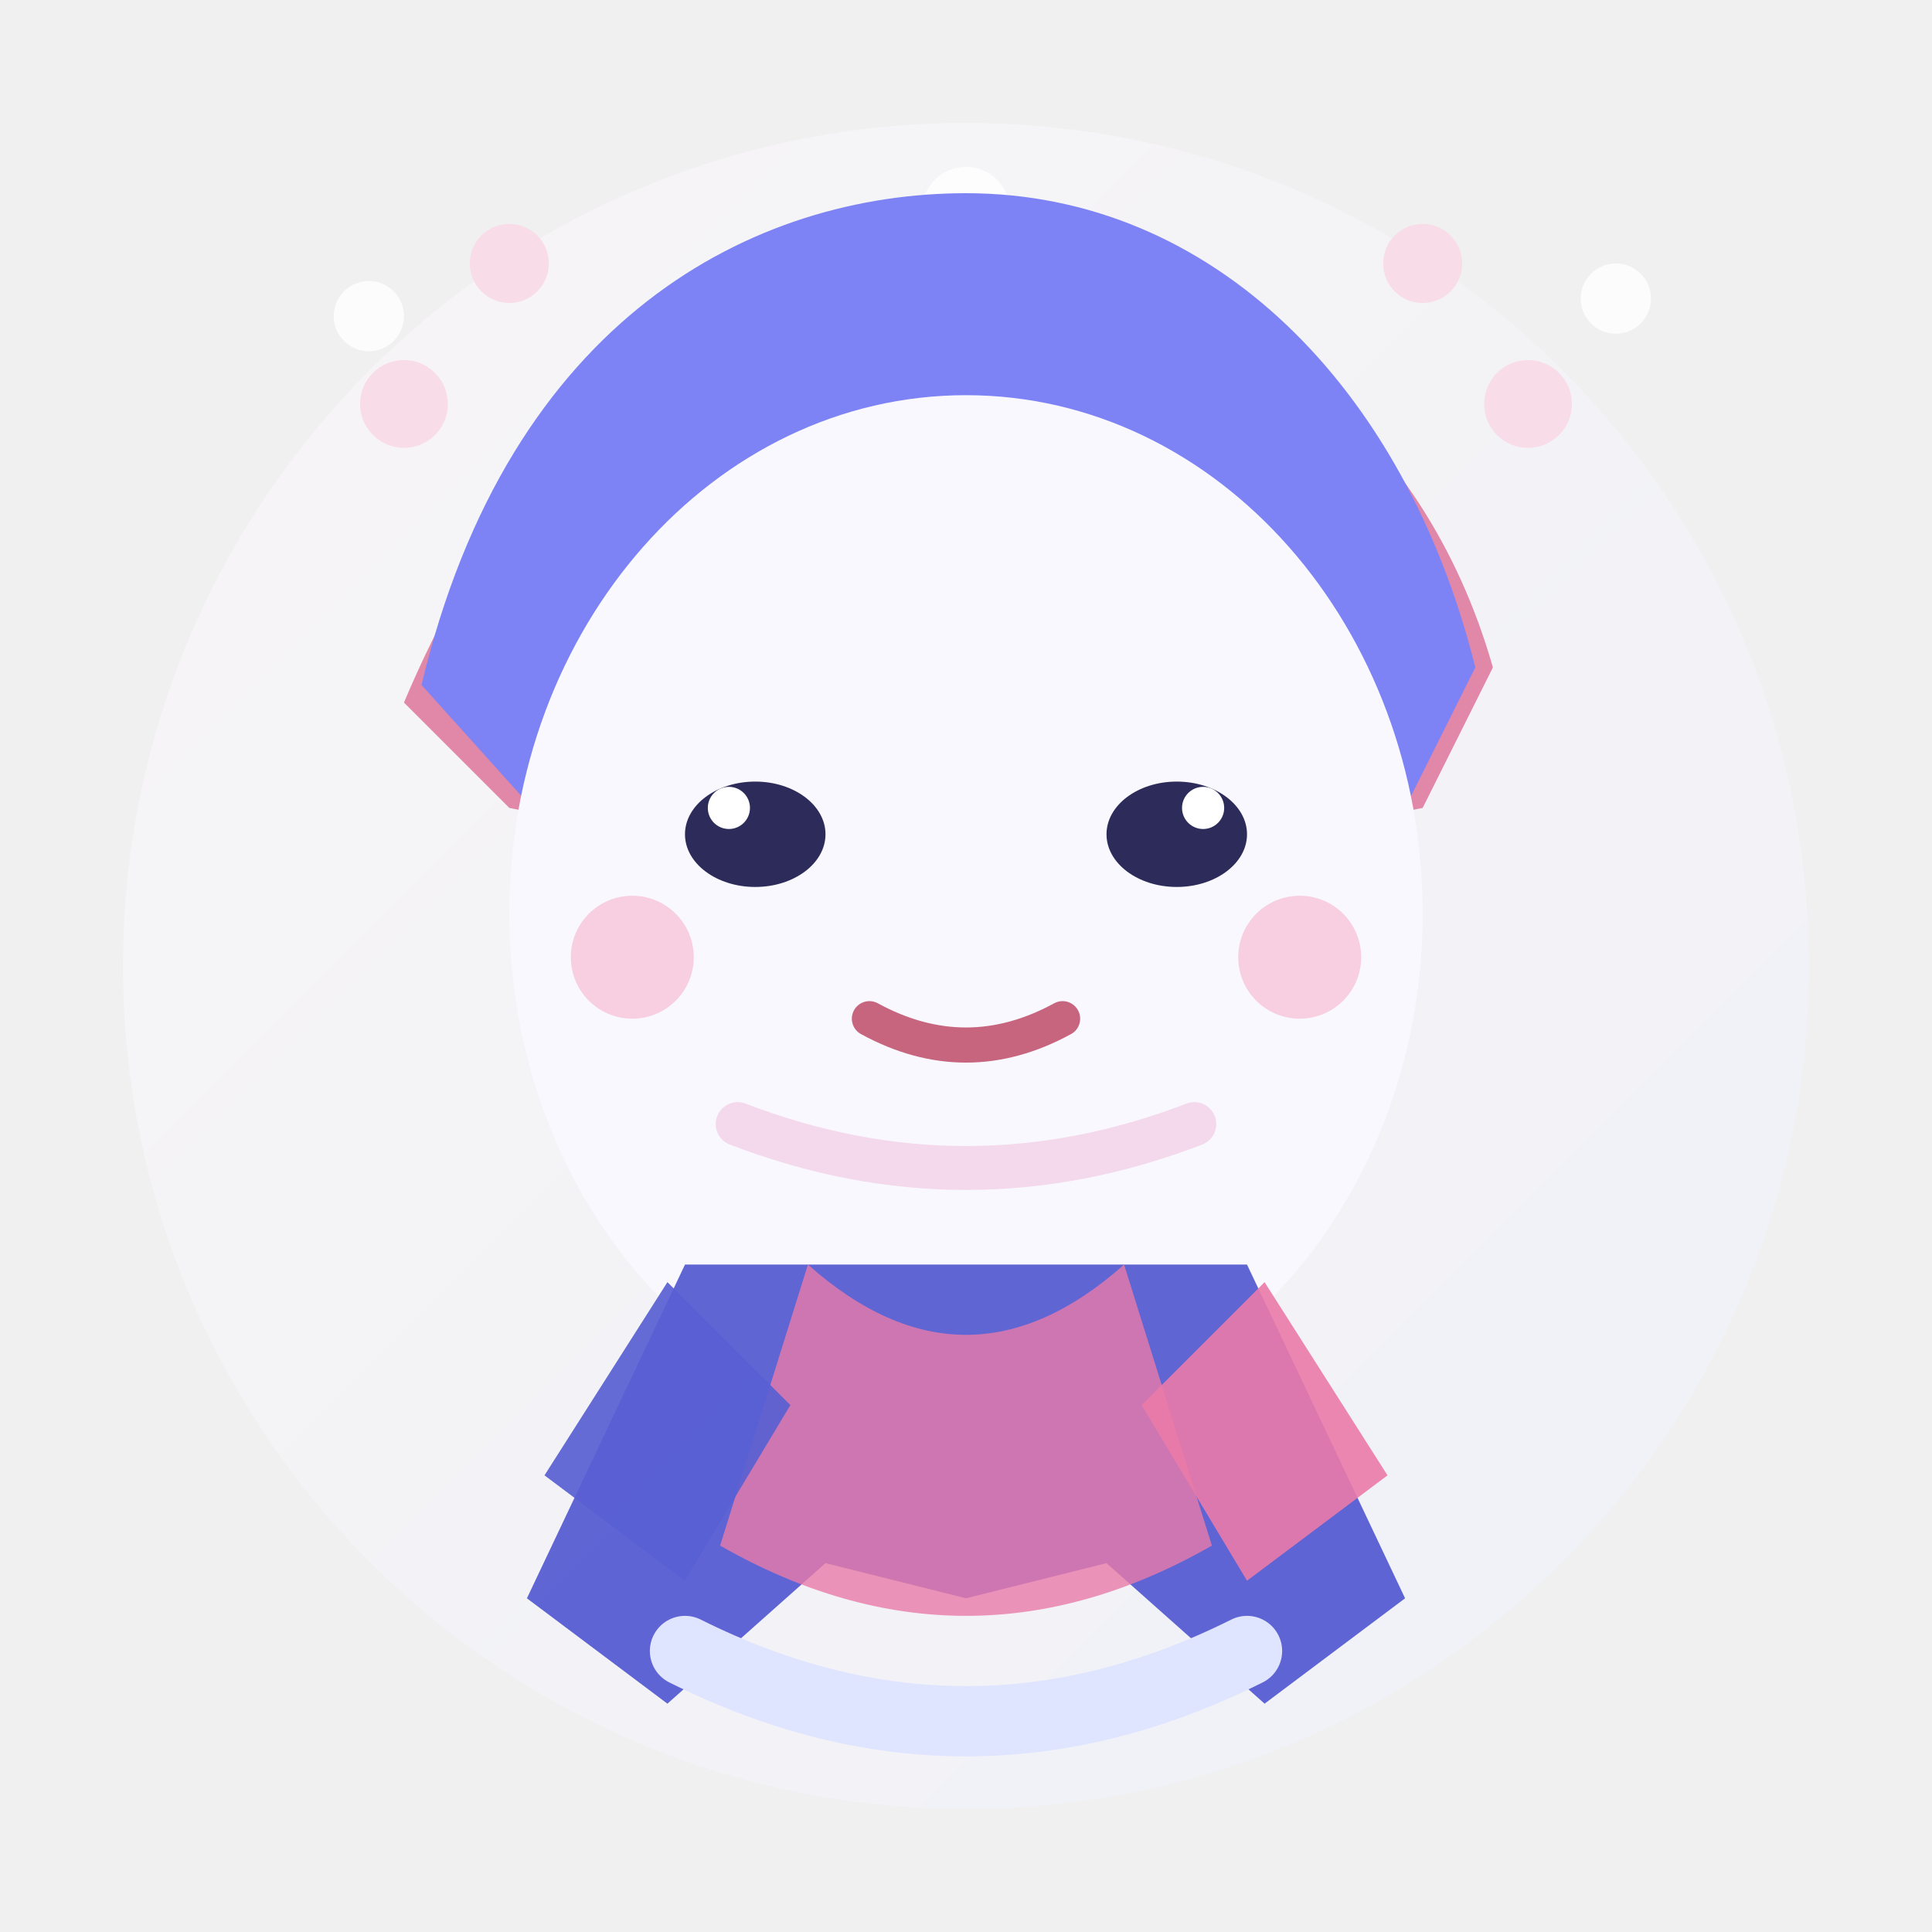
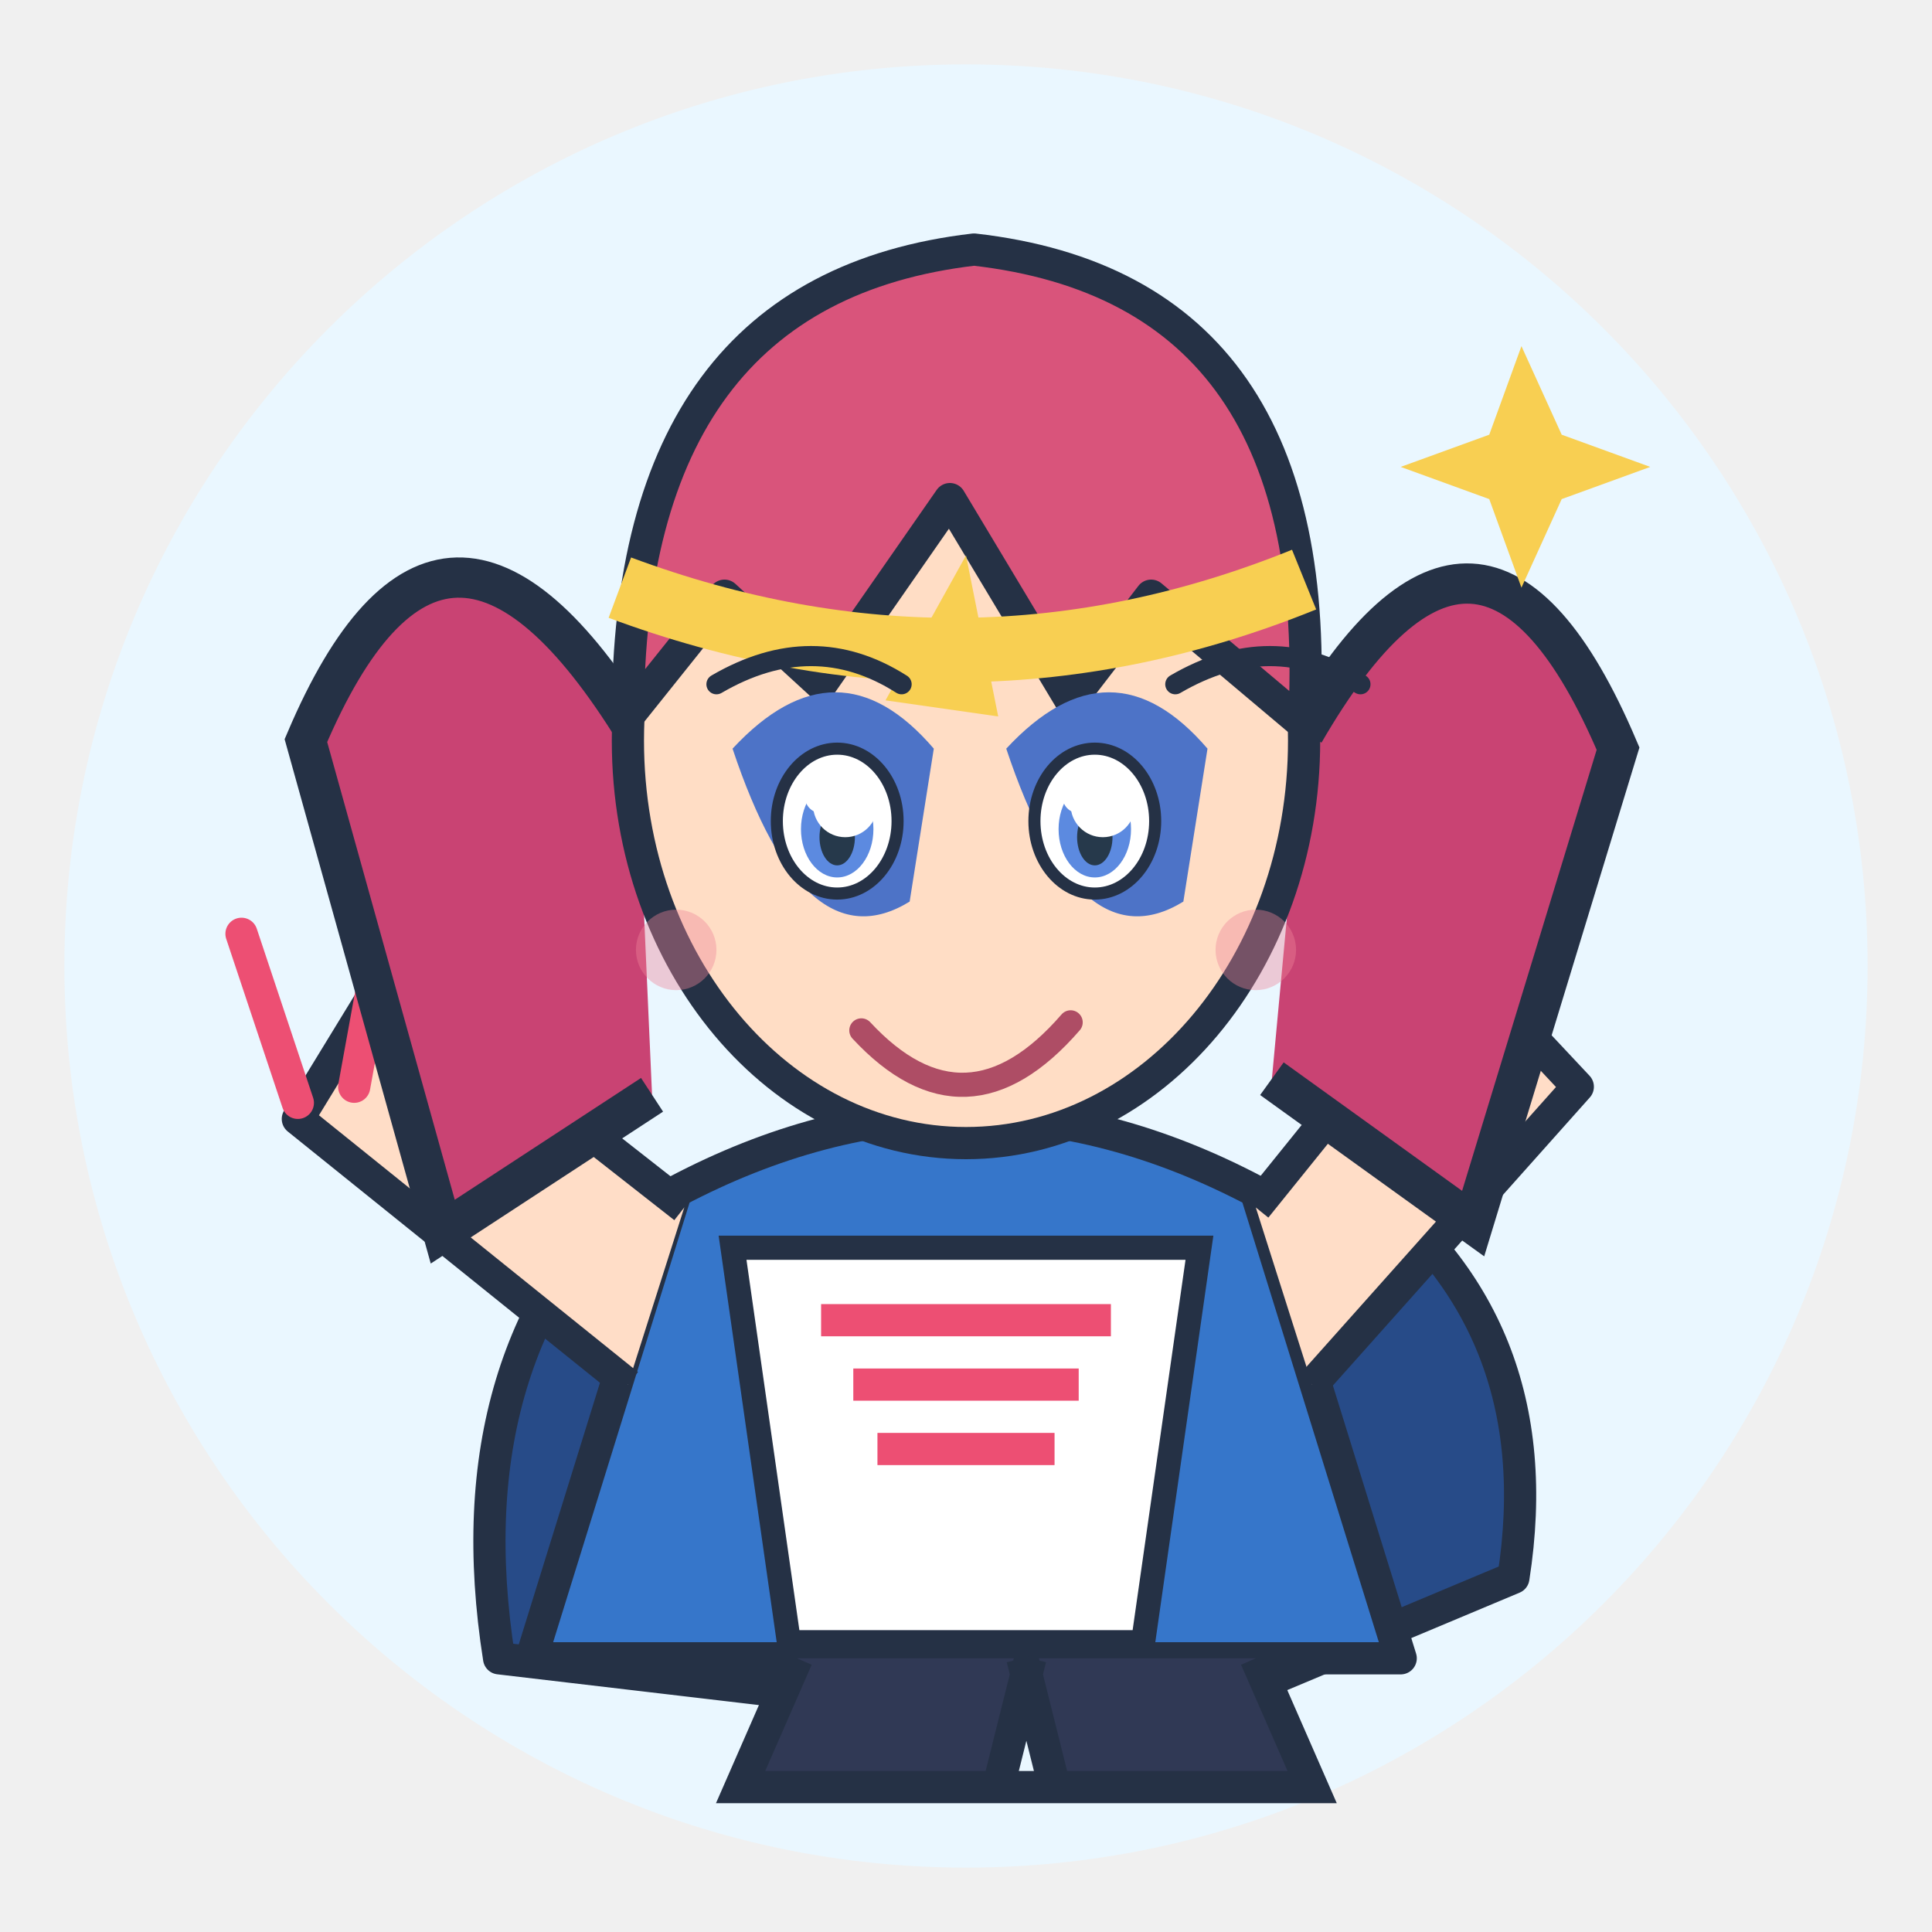
- <svg xmlns="http://www.w3.org/2000/svg" viewBox="0 0 220 220" role="img" aria-label="SCFD personality character">
-   <defs>
-     <linearGradient id="bg-SCFD" x1="0" x2="1" y1="0" y2="1">
-       <stop offset="0" stop-color="#fffafc" />
-       <stop offset="1" stop-color="#eef2ff" />
-     </linearGradient>
-   </defs>
-   <circle cx="110" cy="110" r="96" fill="url(#bg-SCFD)" opacity="0.45" />
-   <g fill="white" opacity="0.8">
-     <circle cx="42" cy="36" r="4" />
-     <circle cx="184" cy="34" r="4" />
-     <circle cx="110" cy="24" r="5" />
-   </g>
-   <path d="M46 80 C62 42 88 28 116 30 C140 32 162 48 170 76 L162 92 L122 100 L110 72 L98 100 L58 92 Z" fill="#e187a8" />
-   <path d="M65 78 C72 58 89 52 110 52 C133 52 148 60 156 82 L144 98 L110 104 L78 98 Z" fill="#f5bfd1" opacity="0.95" />
-   <path d="M48 78 C58 36 86 22 110 22 C138 22 160 44 168 76 L156 100 L110 104 L66 98 Z" fill="#7d83f4" />
-   <path d="M68 76 C78 58 94 48 110 48 C126 48 140 56 150 72 L136 92 L110 98 L84 90 Z" fill="#a4aafc" opacity="0.96" />
-   <ellipse cx="110" cy="104" rx="52" ry="59" fill="#f9f8ff" />
-   <circle cx="72" cy="109" r="7" fill="#f7c4d8" opacity="0.8" />
-   <circle cx="148" cy="109" r="7" fill="#f7c4d8" opacity="0.8" />
-   <ellipse cx="86" cy="95" rx="8" ry="6" fill="#2d2b59" />
-   <ellipse cx="134" cy="95" rx="8" ry="6" fill="#2d2b59" />
-   <circle cx="83" cy="92" r="2.4" fill="#fff" />
-   <circle cx="137" cy="92" r="2.4" fill="#fff" />
-   <path d="M99 116 Q110 122 121 116" fill="none" stroke="#c8657e" stroke-width="4" stroke-linecap="round" />
-   <path d="M84 128 Q110 138 136 128" fill="none" stroke="#f3d9eb" stroke-width="5" stroke-linecap="round" />
-   <path d="M78 144 L60 182 L76 194 L94 178 L110 182 L126 178 L144 194 L160 182 L142 144 Z" fill="#595fd2" opacity="0.96" />
-   <path d="M92 144 Q110 160 128 144 L138 176 Q110 192 82 176 Z" fill="#ea7aa9" opacity="0.8" />
-   <path d="M76 146 L62 168 L78 180 L90 160 Z" fill="#595fd2" opacity="0.92" />
-   <path d="M144 146 L158 168 L142 180 L130 160 Z" fill="#ea7aa9" opacity="0.9" />
-   <g fill="#f9dae6" opacity="0.92">
-     <circle cx="46" cy="46" r="5" />
-     <circle cx="58" cy="30" r="4.5" />
-     <circle cx="174" cy="46" r="5" />
-     <circle cx="162" cy="30" r="4.5" />
-   </g>
-   <path d="M78 188 Q110 204 142 188" fill="none" stroke="#dfe4ff" stroke-width="8" stroke-linecap="round" />
+ <svg xmlns="http://www.w3.org/2000/svg" viewBox="0 0 240 240" role="img" aria-label="Cheerful anime fan in a sporty jersey">
+   <circle cx="120" cy="120" r="112" fill="#eaf7ff" />
+   <path d="M80 146q-24 22-18 60l34 4 22-42m50-22q25 18 20 50l-31 13-22-43" fill="#274b88" stroke="#253145" stroke-width="4" stroke-linejoin="round" />
+   <path d="M84 148q36-19 72 0l18 58H66z" fill="#3676ca" stroke="#253145" stroke-width="4" stroke-linejoin="round" />
+   <path d="M91 155h58l-7 49H98z" fill="#fff" stroke="#253145" stroke-width="3" />
+   <path d="M102 164h36m-32 8h28m-25 8h22" stroke="#ed4f73" stroke-width="4" />
+   <path d="M85 150l-37-29-11 18 41 33m78-22 25-31 15 16-33 37" fill="#ffddc7" stroke="#253145" stroke-width="4" stroke-linejoin="round" />
+   <path d="M37 137l-7-21m14 19 4-22" stroke="#ed4f73" stroke-width="4" stroke-linecap="round" />
+   <path d="M79 91q-24-39-41 1l17 61 26-17m81-45q22-38 39 2l-18 59-25-18" fill="#c94373" stroke="#253145" stroke-width="5" />
+   <ellipse cx="120" cy="92" rx="42" ry="50" fill="#ffddc5" stroke="#253145" stroke-width="4" />
+   <path d="M78 89q0-53 43-58 44 5 41 59l-19-16-10 13-15-25-16 23-12-11-12 15z" fill="#d9547b" stroke="#253145" stroke-width="4" stroke-linejoin="round" />
+   <path d="M77 73q43 16 85-1" fill="none" stroke="#f8cf52" stroke-width="8" />
+   <path d="M120 69l-10 18 14 2" fill="#f8cf52" />
+   <path d="M91 93q13-14 25 0l-3 19q-13 8-22-19m34 0q13-14 25 0l-3 19q-13 8-22-19" fill="#4d73c7" />
+   <path d="M89 85q12-7 23 0m34 0q12-7 23 0" fill="none" stroke="#253145" stroke-width="2.5" stroke-linecap="round" />
+   <ellipse cx="104" cy="102" rx="7.5" ry="9" fill="#fff" stroke="#253145" stroke-width="1.5" />
+   <ellipse cx="136" cy="102" rx="7.5" ry="9" fill="#fff" stroke="#253145" stroke-width="1.5" />
+   <ellipse cx="104" cy="103" rx="4.5" ry="6" fill="#5c8ae0" />
+   <ellipse cx="136" cy="103" rx="4.5" ry="6" fill="#5c8ae0" />
+   <ellipse cx="104" cy="104" rx="2.2" ry="3.5" fill="#26394b" />
+   <ellipse cx="136" cy="104" rx="2.2" ry="3.5" fill="#26394b" />
+   <circle cx="102" cy="99" r="2" fill="#fff" />
+   <circle cx="134" cy="99" r="2" fill="#fff" />
+   <circle cx="84" cy="118" r="5" fill="#ee8599" opacity=".4" />
+   <circle cx="156" cy="118" r="5" fill="#ee8599" opacity=".4" />
+   <circle cx="105" cy="100" r="4" fill="#fff" />
+   <circle cx="137" cy="100" r="4" fill="#fff" />
+   <path d="M107 128q13 14 26-1" fill="none" stroke="#ae4d65" stroke-width="3" stroke-linecap="round" />
+   <path d="M99 206l-7 16h39l-4-16m29 0 7 16h-39l4-16" fill="#303955" stroke="#253145" stroke-width="4" />
+   <path d="M185 54l4-11 5 11 11 4-11 4-5 11-4-11-11-4z" fill="#f8cf52" />
</svg>
